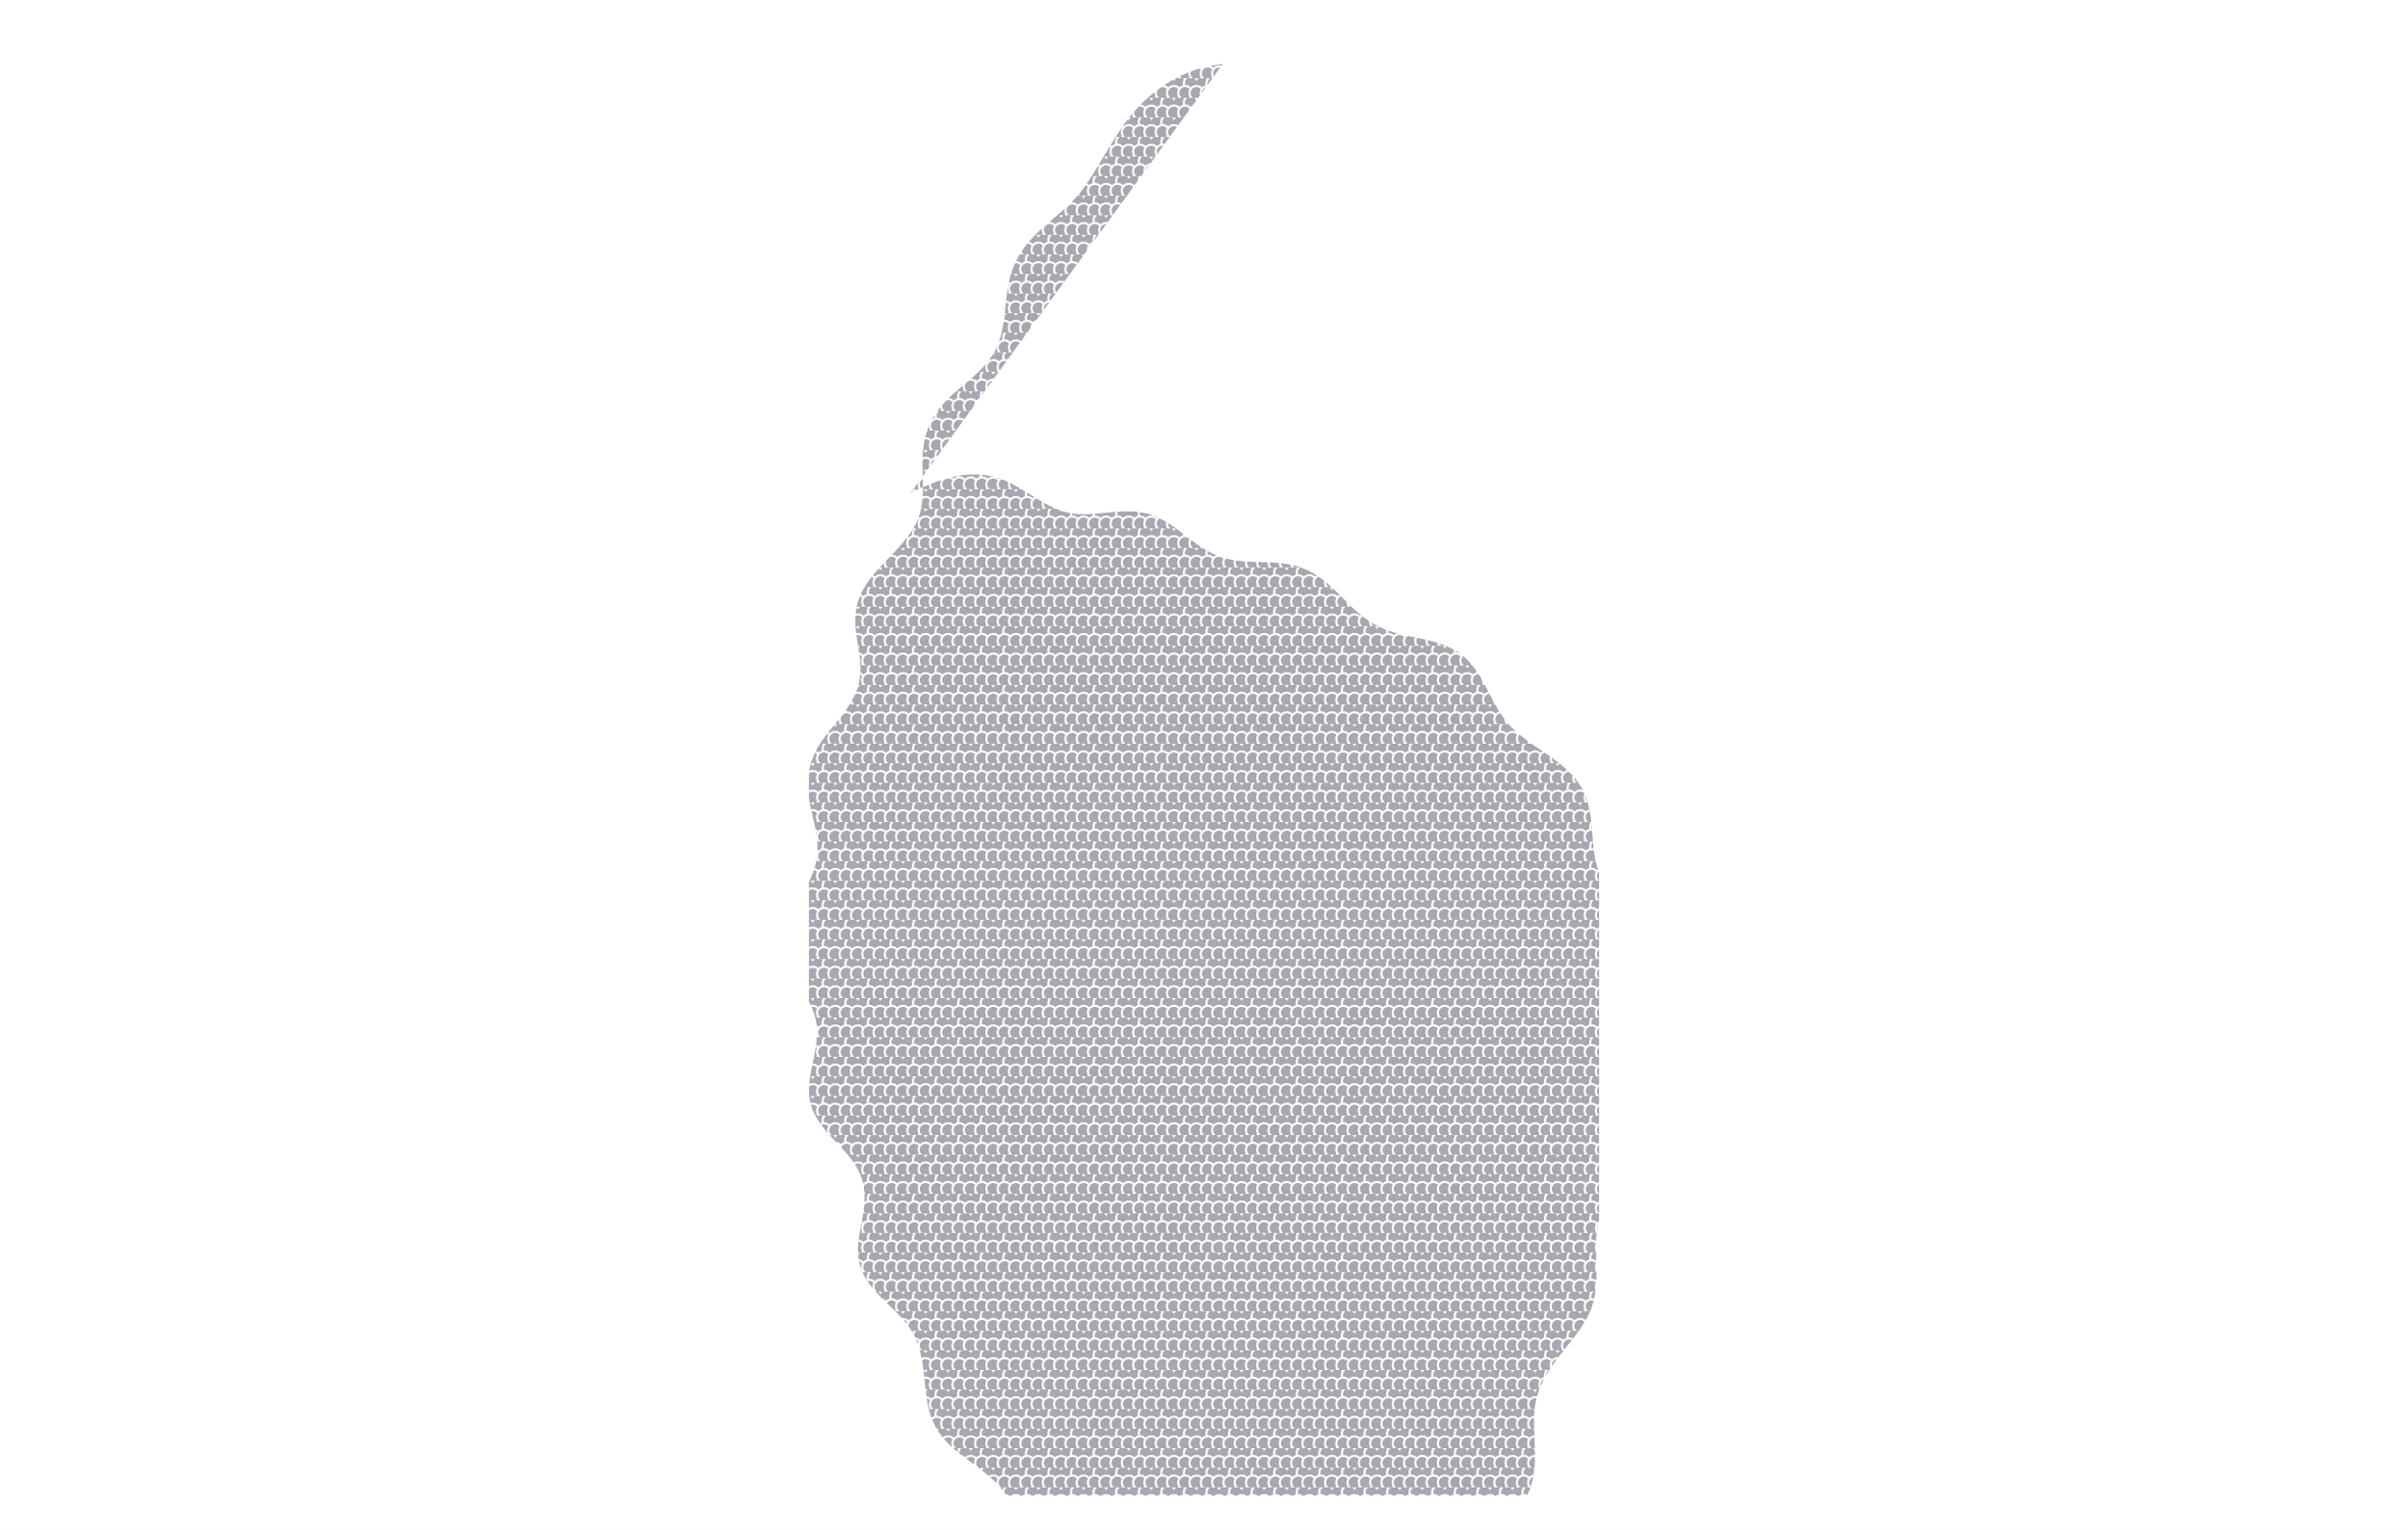
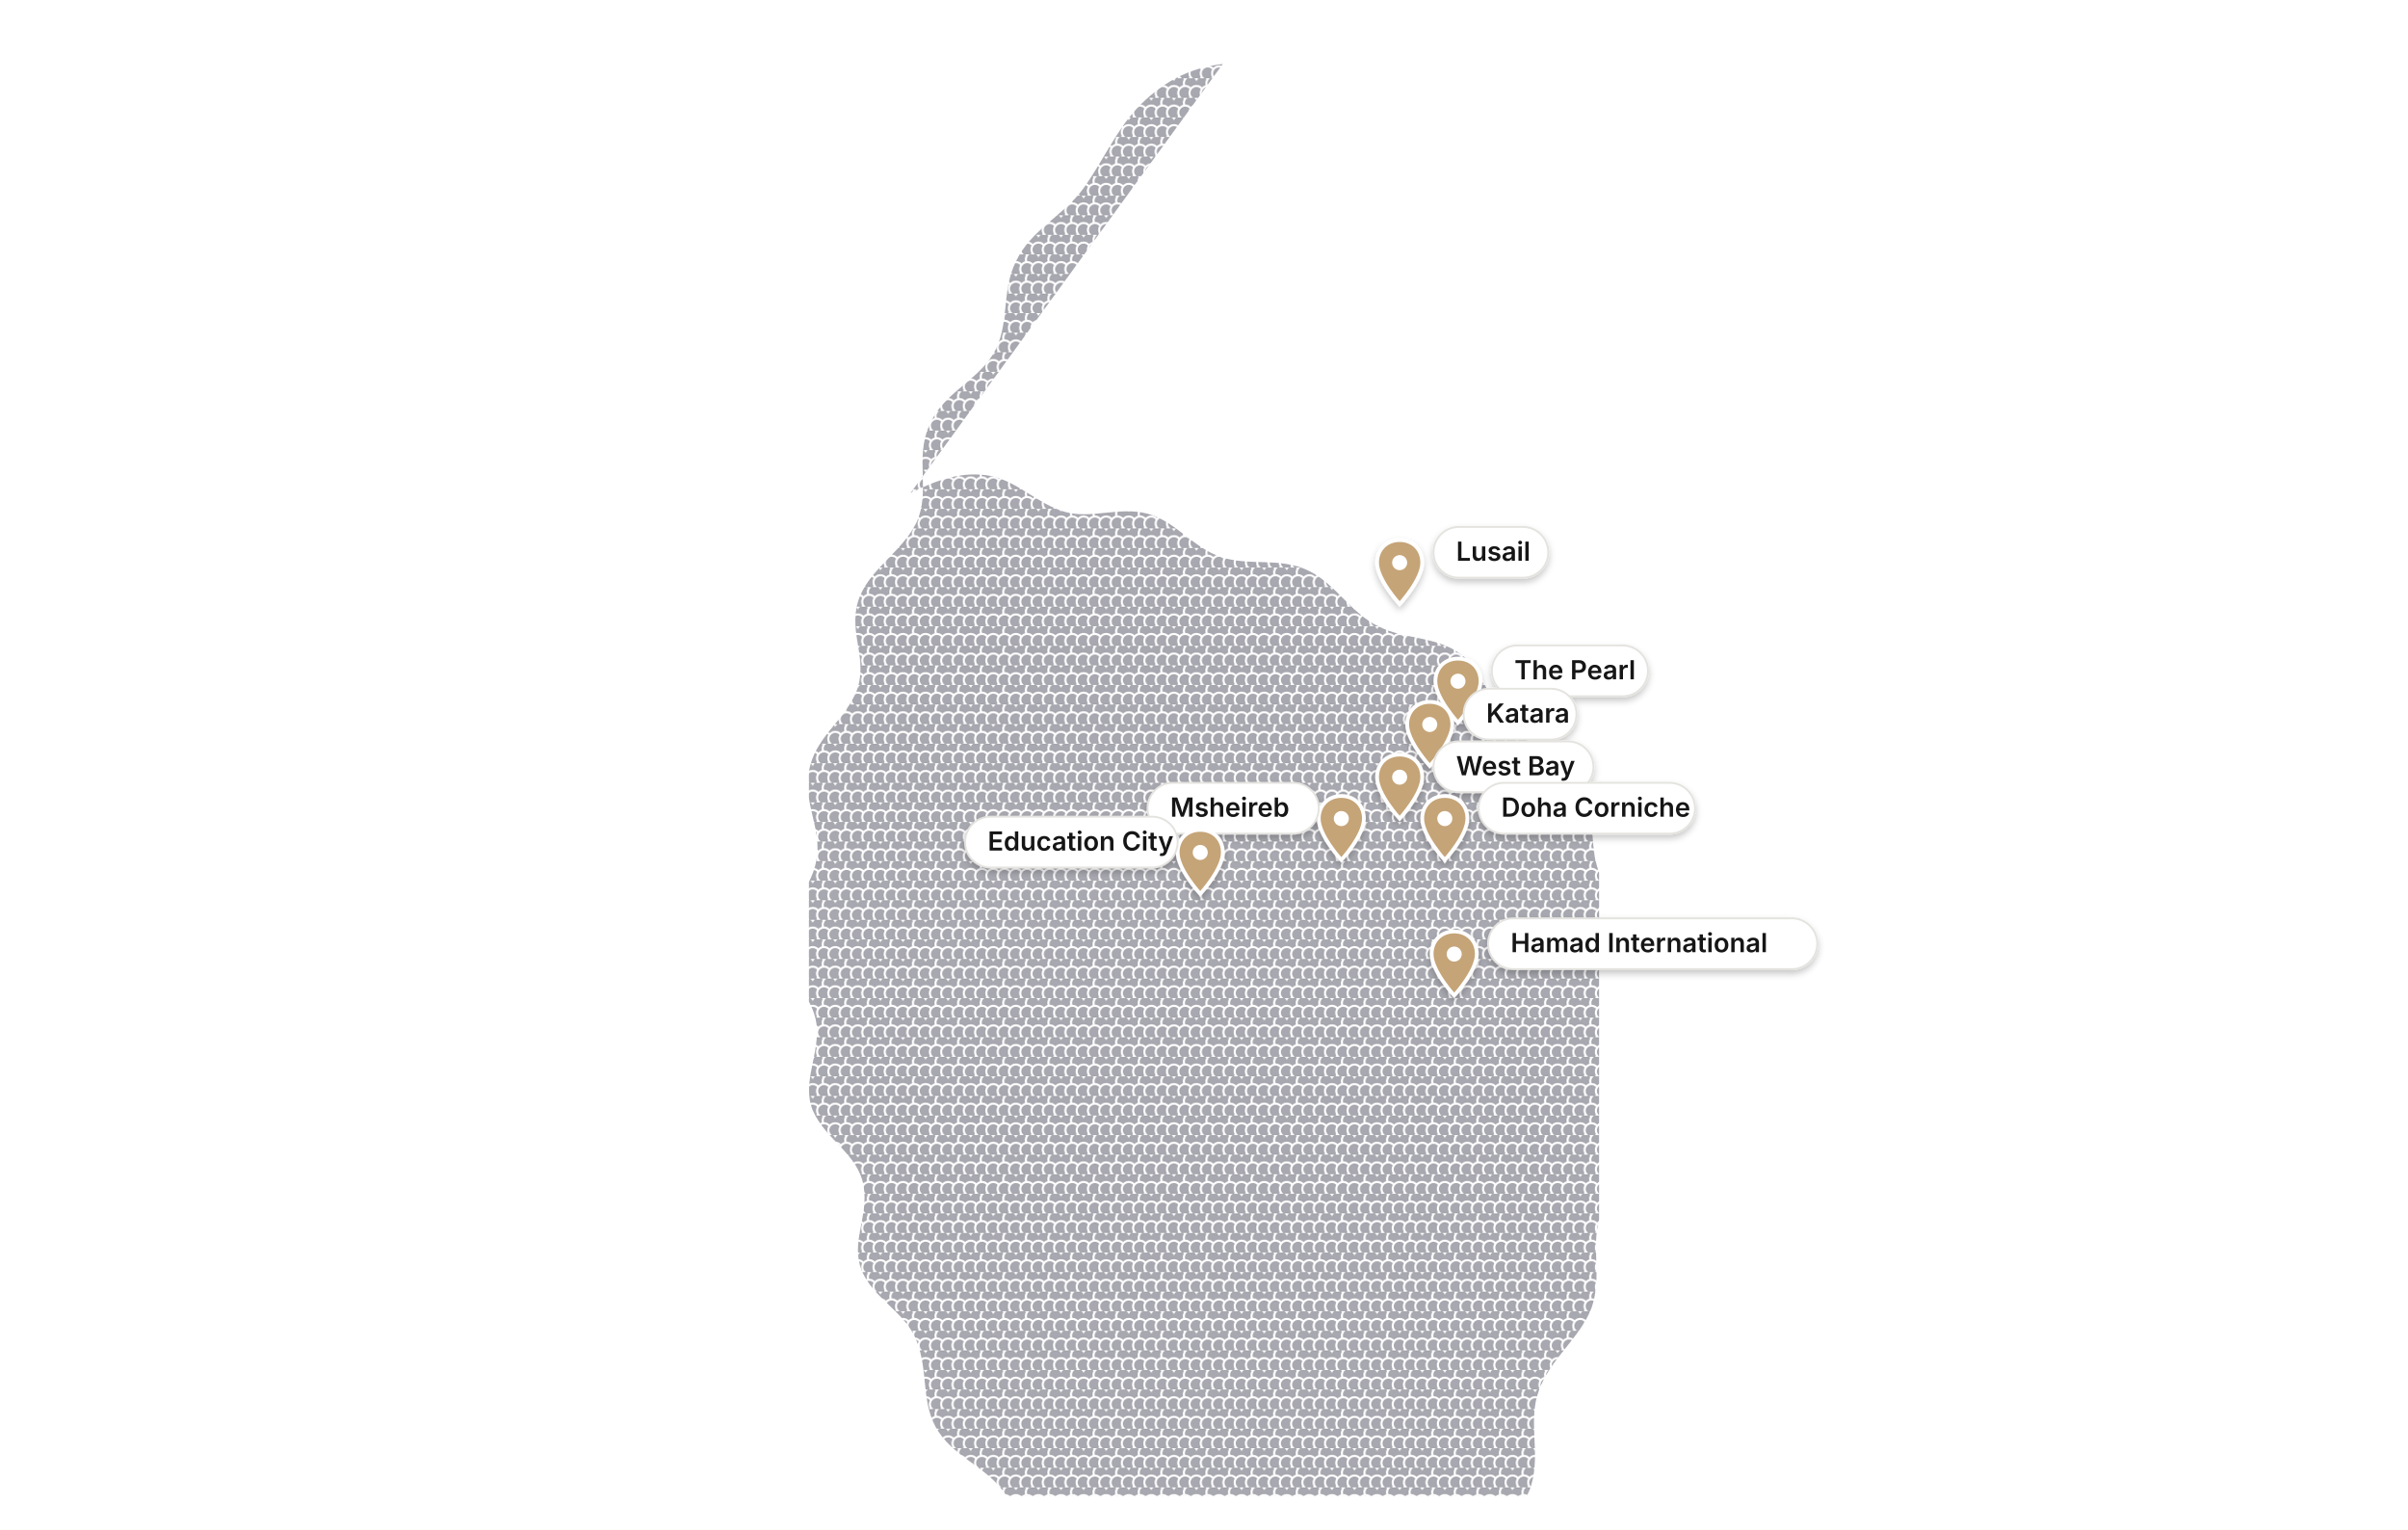
<svg xmlns="http://www.w3.org/2000/svg" viewBox="0 0 1280 813" role="img" aria-labelledby="title desc">
  <rect width="1280" height="813" fill="#fff" />
  <defs>
    <pattern id="honeycomb" width="12" height="10.4" patternUnits="userSpaceOnUse">
      <circle cx="3" cy="2.6" r="3.7" fill="#a8a8b0" stroke="#fff" stroke-width="1.1" />
      <circle cx="9" cy="2.6" r="3.7" fill="#a8a8b0" stroke="#fff" stroke-width="1.1" />
      <circle cx="0" cy="7.8" r="3.7" fill="#a8a8b0" stroke="#fff" stroke-width="1.1" />
      <circle cx="6" cy="7.8" r="3.7" fill="#a8a8b0" stroke="#fff" stroke-width="1.1" />
      <circle cx="12" cy="7.8" r="3.7" fill="#a8a8b0" stroke="#fff" stroke-width="1.1" />
    </pattern>
    <clipPath id="qatar-shape">
      <path d="M650 34c-18 2-33 10-46 24-11 12-18 28-28 42-11 15-28 22-36 39-8 16-3 34-12 49-9 15-27 21-34 38-8 18 1 35-7 52-8 16-26 25-31 42-5 17 6 31-1 48-7 16-22 24-25 42-3 18 7 30 4 47-3 17-18 28-17 46 1 16 15 26 17 41 2 16-8 31-2 46 7 16 24 23 27 40 3 16-7 30-1 45 6 15 23 22 29 37 7 17 2 34 12 49 10 15 29 20 37 36 8 16 3 32 14 45 11 13 28 18 39 30 12 12 15 29 29 37 14 8 29 2 44 8 15 6 22 21 38 25 15 4 29-3 40-13 14-12 22-28 28-45 7-19 4-39 14-55 9-15 27-23 32-40 5-17-2-34 4-50 6-17 22-28 28-44 6-17-1-34 5-50 6-16 21-26 24-43 3-17-5-31-5-47 0-17 9-32 6-48-3-17-19-25-25-41-7-15-2-32-10-47-8-14-24-20-36-31-13-12-15-30-28-40-13-10-30-8-44-15-15-7-23-23-38-30-15-7-31-2-46-7-15-5-24-19-39-23-15-4-30 3-44-1-14-4-25-16-39-19-15-3-29 2-43 9Z" />
    </clipPath>
+     <filter id="pin-shadow" x="-30%" y="-30%" width="160%" height="170%">
+       <feDropShadow dx="0" dy="2" stdDeviation="2" flood-color="#151515" flood-opacity=".22" />
+     </filter>
+     <g id="pin">
+       <path d="M0-15c-7 0-12 5-12 12 0 9 12 22 12 22S12 6 12-3C12-10 7-15 0-15Z" fill="#c5a477" stroke="#fff" stroke-width="2" />
+       <circle cx="0" cy="-3" r="4" fill="#fff" />
+     </g>
+     <style>
+       .location-label { font: 600 14px Inter, Arial, sans-serif; fill: #151515; }
+       .label-bg { fill: #fff; stroke: #e4e3df; stroke-width: 1; }
+     </style>
  </defs>
  <g clip-path="url(#qatar-shape)">
    <rect x="430" y="20" width="420" height="775" fill="url(#honeycomb)" />
  </g>
+   <g filter="url(#pin-shadow)">
+     <g transform="translate(744 302)">
+       <use href="#pin" />
+       <rect class="label-bg" x="18" y="-22" width="61" height="27" rx="13.5" />
+       <text class="location-label" x="30" y="-4">Lusail</text>
+     </g>
+     <g transform="translate(775 365)">
+       <use href="#pin" />
+       <rect class="label-bg" x="18" y="-22" width="83" height="27" rx="13.5" />
+       <text class="location-label" x="30" y="-4">The Pearl</text>
+     </g>
+     <g transform="translate(760 388)">
+       <use href="#pin" />
+       <rect class="label-bg" x="18" y="-22" width="60" height="27" rx="13.5" />
+       <text class="location-label" x="30" y="-4">Katara</text>
+     </g>
+     <g transform="translate(744 416)">
+       <use href="#pin" />
+       <rect class="label-bg" x="18" y="-22" width="85" height="27" rx="13.5" />
+       <text class="location-label" x="30" y="-4">West Bay</text>
+     </g>
+     <g transform="translate(713 438)">
+       <use href="#pin" />
+       <rect class="label-bg" x="-103" y="-22" width="91" height="27" rx="13.5" />
+       <text class="location-label" x="-91" y="-4">Msheireb</text>
+     </g>
+     <g transform="translate(768 438)">
+       <use href="#pin" />
+       <rect class="label-bg" x="18" y="-22" width="115" height="27" rx="13.5" />
+       <text class="location-label" x="30" y="-4">Doha Corniche</text>
+     </g>
+     <g transform="translate(773 510)">
+       <use href="#pin" />
+       <rect class="label-bg" x="18" y="-22" width="175" height="27" rx="13.5" />
+       <text class="location-label" x="30" y="-4">Hamad International</text>
+     </g>
+     <g transform="translate(638 456)">
+       <use href="#pin" />
+       <rect class="label-bg" x="-125" y="-22" width="113" height="27" rx="13.5" />
+       <text class="location-label" x="-113" y="-4">Education City</text>
+     </g>
+   </g>
</svg>
